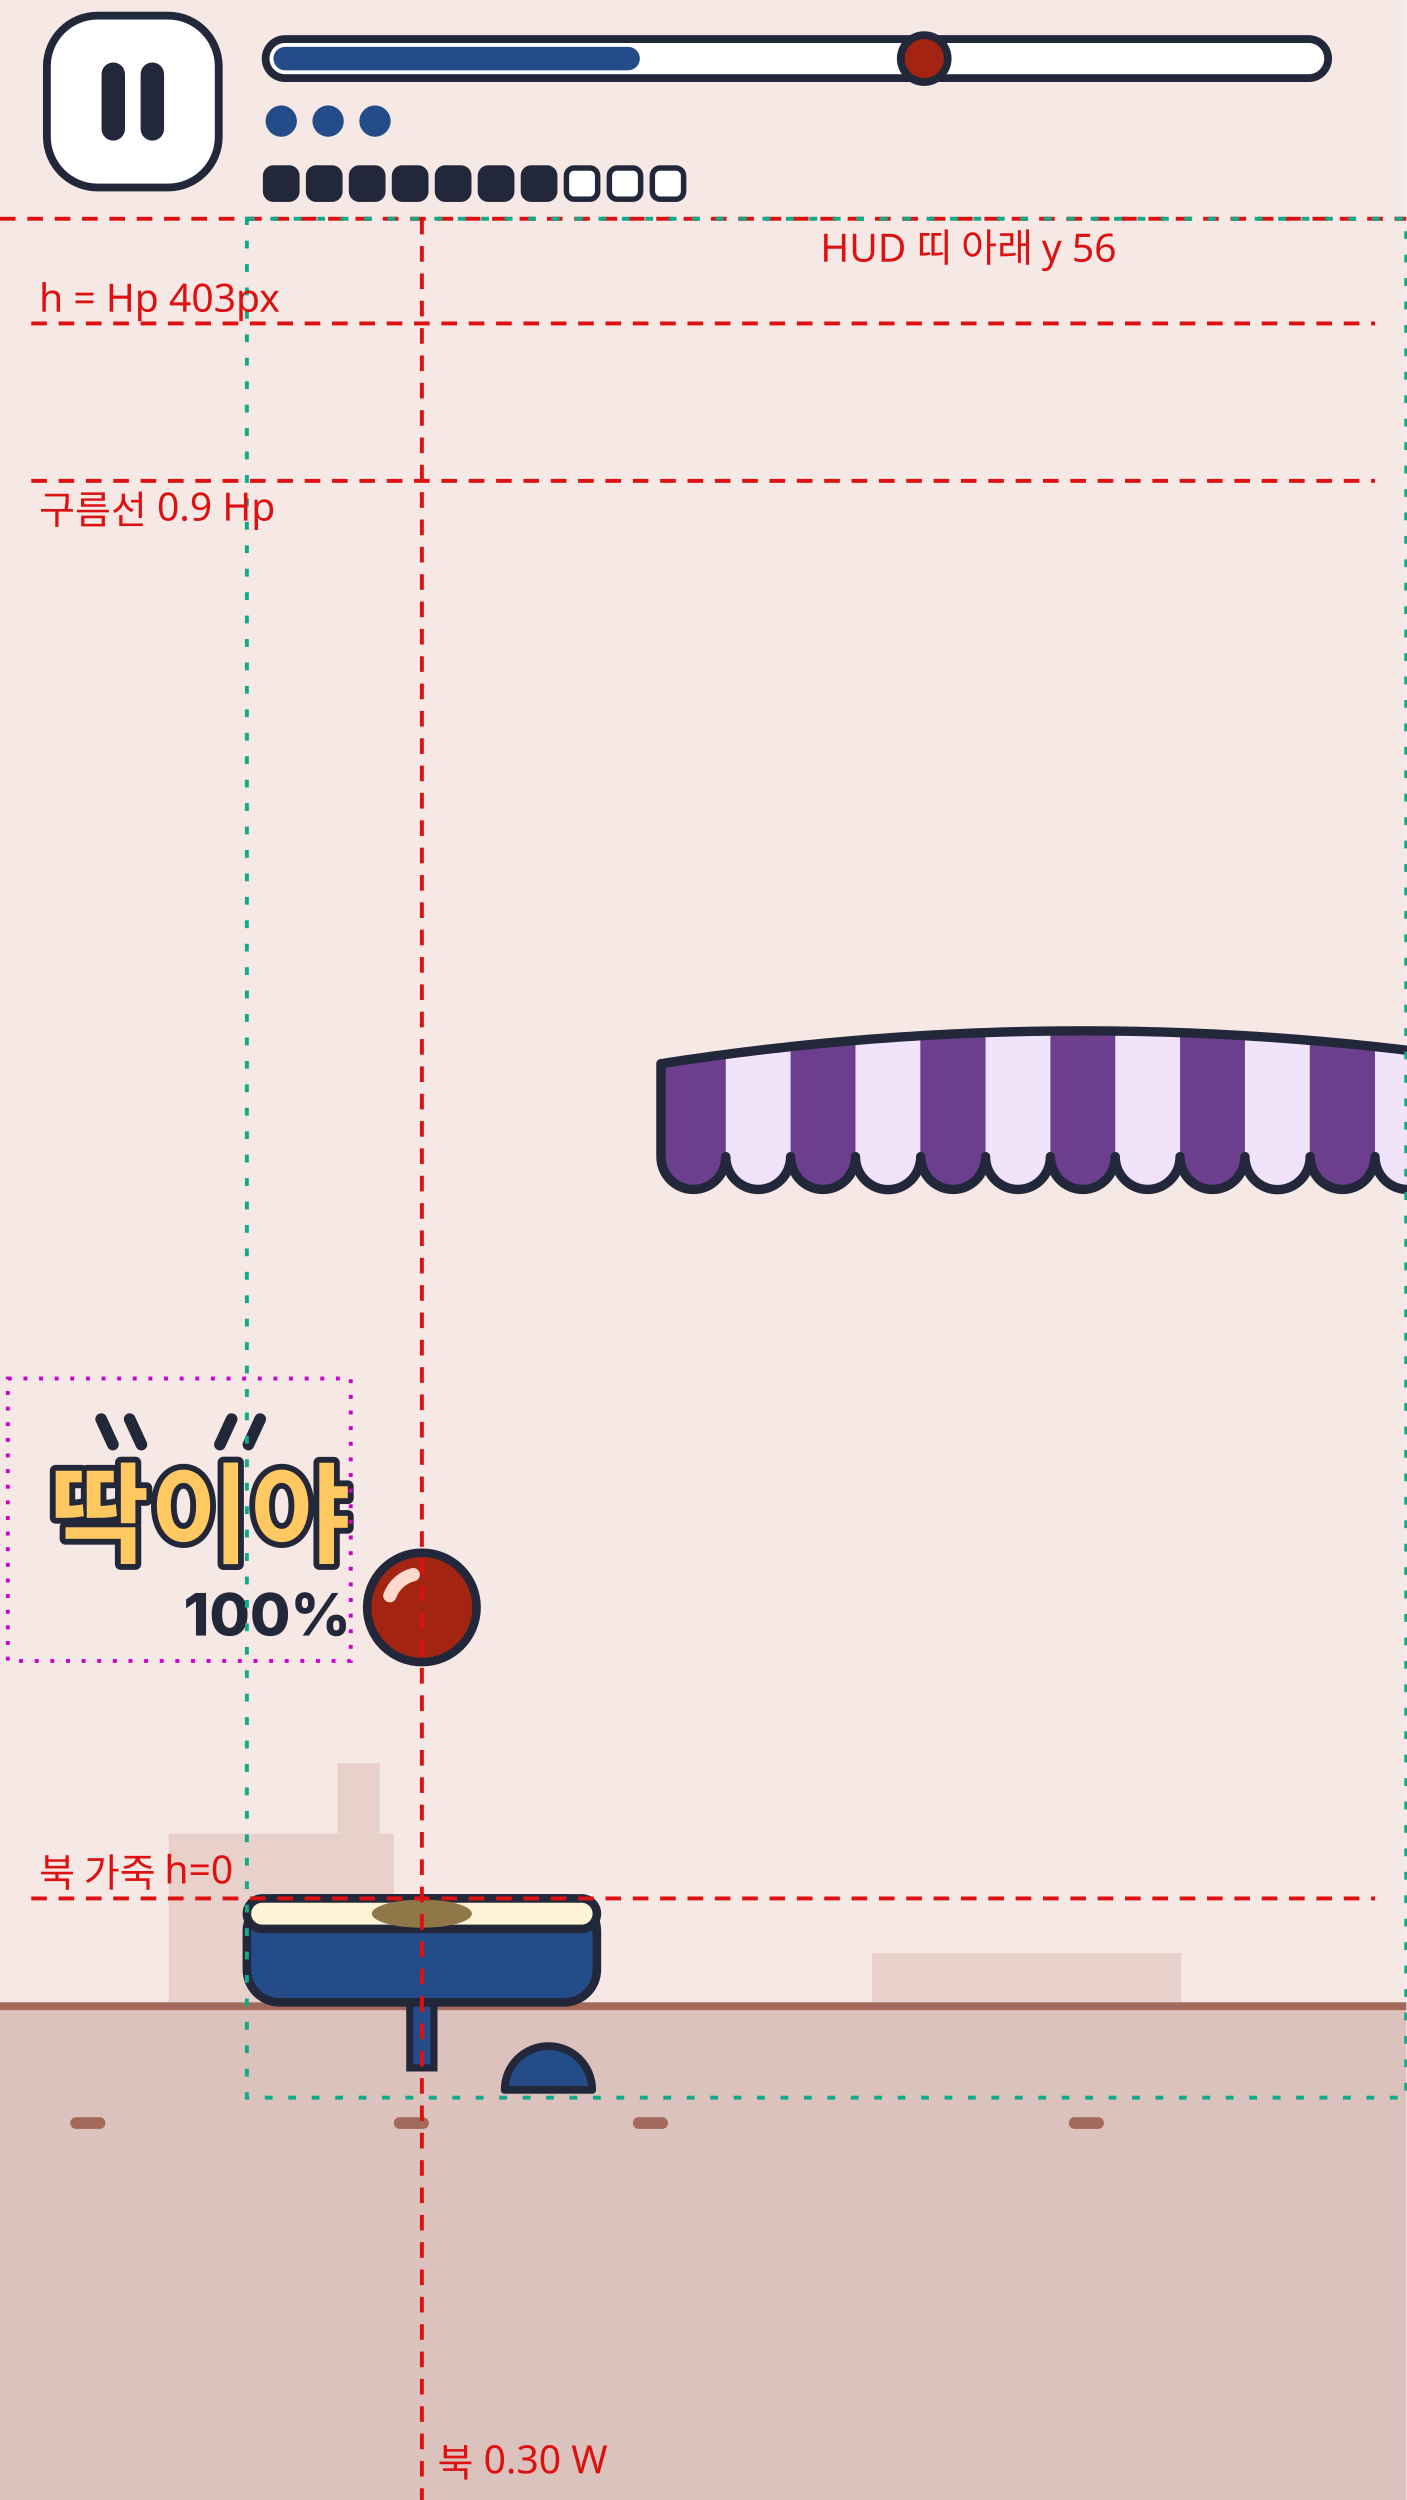
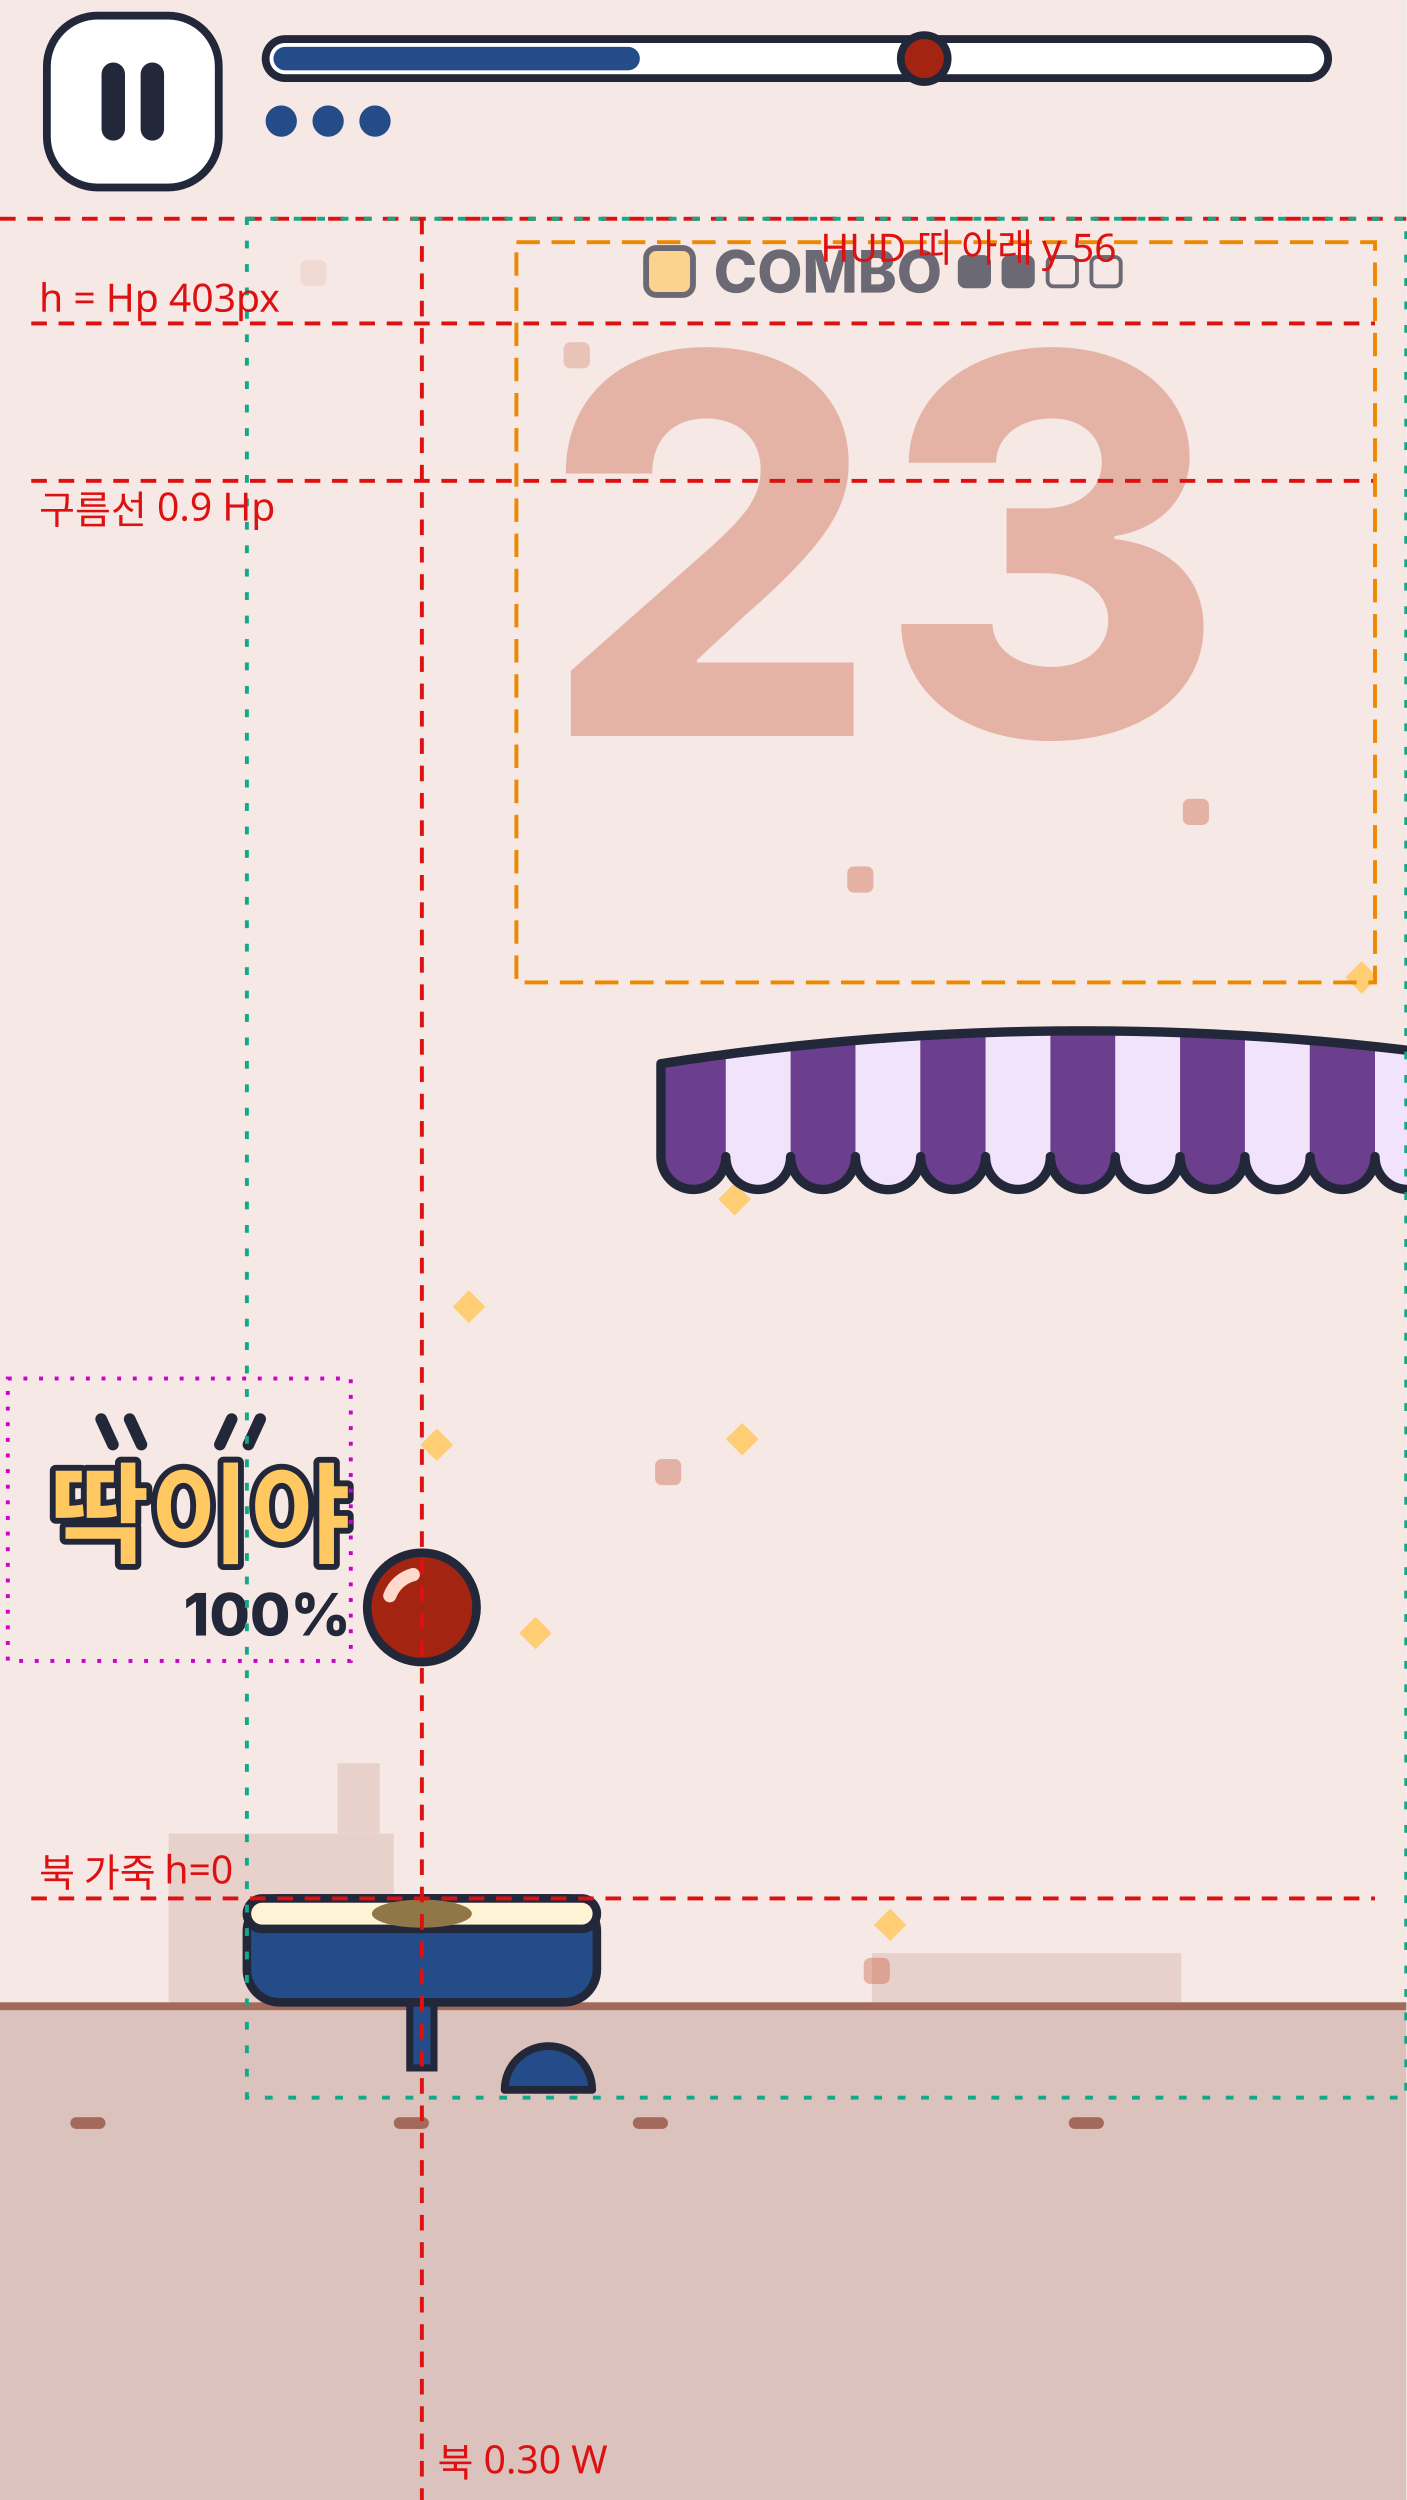
<svg xmlns="http://www.w3.org/2000/svg" viewBox="0 0 360 640" width="360" height="640">
  <rect width="360" height="640" fill="#F6E8E4" />
  <rect x="43.2" y="469.4" width="57.6" height="43.2" fill="#E9D1CB" />
  <rect x="86.4" y="451.4" width="10.8" height="18.0" fill="#E9D1CB" />
  <rect x="223.2" y="500.0" width="79.2" height="12.6" fill="#E9D1CB" />
+   <rect x="221.1" y="501.2" width="6.7" height="6.7" rx="1.7" fill="#C24E30" fill-opacity="0.35" />
+   <path d="M190.0 364.3L194.2 368.4L190.0 372.6L185.8 368.4Z" fill="#FFC861" fill-opacity="0.85" />
+   <rect x="302.8" y="204.5" width="6.7" height="6.7" rx="1.7" fill="#C24E30" fill-opacity="0.35" />
+   <path d="M137.1 413.9L141.2 418.1L137.1 422.2L132.9 418.1Z" fill="#FFC861" fill-opacity="0.85" />
+   <rect x="76.9" y="66.5" width="6.7" height="6.7" rx="1.7" fill="#C24E30" fill-opacity="0.09" />
+   <path d="M188.1 302.8L192.2 307.0L188.1 311.2L183.9 307.0Z" fill="#FFC861" fill-opacity="0.85" />
+   <rect x="167.7" y="373.5" width="6.7" height="6.7" rx="1.7" fill="#C24E30" fill-opacity="0.35" />
+   <path d="M120.0 330.3L124.2 334.5L120.0 338.7L115.9 334.5Z" fill="#FFC861" fill-opacity="0.85" />
+   <rect x="306.9" y="286.4" width="6.7" height="6.7" rx="1.7" fill="#C24E30" fill-opacity="0.35" />
+   <path d="M348.6 246.1L352.7 250.2L348.6 254.4L344.4 250.2Z" fill="#FFC861" fill-opacity="0.85" />
+   <rect x="216.9" y="221.8" width="6.7" height="6.7" rx="1.7" fill="#C24E30" fill-opacity="0.35" />
+   <path d="M227.9 488.6L232.0 492.8L227.9 496.9L223.7 492.8Z" fill="#FFC861" fill-opacity="0.85" />
+   <rect x="144.3" y="87.6" width="6.7" height="6.7" rx="1.7" fill="#C24E30" fill-opacity="0.24" />
+   <path d="M111.8 365.7L116.0 369.9L111.8 374.0L107.6 369.9Z" fill="#FFC861" fill-opacity="0.85" />
+   <text x="226.2" y="188.4" text-anchor="middle" font-family="system-ui, -apple-system, 'Segoe UI', 'Apple SD Gothic Neo', 'Malgun Gothic', 'Noto Sans KR', sans-serif" font-weight="800" font-size="135" fill="#C24E30" fill-opacity="0.34">23</text>
+   <g opacity="0.66">
+     <rect x="165.4" y="63.5" width="12.0" height="12.0" rx="2.6" fill="#FFC861" stroke="#23273A" stroke-width="1.5" />
+     <text x="182.7" y="74.9" font-family="system-ui, -apple-system, 'Segoe UI', 'Apple SD Gothic Neo', 'Malgun Gothic', 'Noto Sans KR', sans-serif" font-weight="800" font-size="15" fill="#23273A">COMBO</text>
+     <rect x="245.7" y="65.8" width="7.5" height="7.5" rx="1.5" fill="#23273A" stroke="#23273A" stroke-width="1" />
+     <rect x="256.9" y="65.8" width="7.5" height="7.5" rx="1.5" fill="#23273A" stroke="#23273A" stroke-width="1" />
+     <rect x="268.2" y="65.8" width="7.5" height="7.5" rx="1.5" fill="none" stroke="#23273A" stroke-width="1" />
+     <rect x="279.4" y="65.8" width="7.5" height="7.5" rx="1.5" fill="none" stroke="#23273A" stroke-width="1" />
+   </g>
  <rect x="0" y="512.6" width="360" height="127.4" fill="#DCC2BC" />
  <rect x="0" y="512.6" width="360" height="2" fill="#A36A5C" />
  <rect x="18.0" y="542.0" width="9.0" height="3" rx="1.5" fill="#A36A5C" />
  <rect x="100.8" y="542.0" width="9.0" height="3" rx="1.5" fill="#A36A5C" />
  <rect x="162.0" y="542.0" width="9.0" height="3" rx="1.5" fill="#A36A5C" />
  <rect x="273.6" y="542.0" width="9.0" height="3" rx="1.5" fill="#A36A5C" />
  <rect x="104.9" y="510.6" width="6.2" height="18.8" fill="#234C88" stroke="#23273A" stroke-width="1.8" />
  <rect x="63.2" y="486" width="89.6" height="26.6" rx="8.4" fill="#234C88" stroke="#23273A" stroke-width="2.2" />
  <rect x="63.2" y="486" width="89.6" height="7.8" rx="3.9" fill="#FFF3D6" stroke="#23273A" stroke-width="2.2" />
  <path d="M129.2 535 A11.2 11.2 0 0 1 151.6 535 Z" fill="#234C88" stroke="#23273A" stroke-width="2" stroke-linejoin="round" />
  <ellipse cx="108" cy="489.9" rx="12.8" ry="3.6" fill="#8F7748" />
  <ellipse cx="108" cy="411.5" rx="14" ry="14" fill="#A42412" stroke="#23273A" stroke-width="2.2" />
  <path d="M99.8 408.5 A8.7 8.7 0 0 1 105.8 403.1" fill="none" stroke="#FFD9CC" stroke-width="3.4" stroke-linecap="round" />
  <clipPath id="rf0">
    <path d="M169.2 296.1 L169.2 272.3 Q277.2 255.5 385.2 272.3 L385.2 296.1 A8.3 8.4 0 0 1 368.6 296.1 A8.3 8.4 0 0 1 352 296.1 A8.3 8.4 0 0 1 335.4 296.1 A8.3 8.4 0 0 1 318.7 296.1 A8.3 8.4 0 0 1 302.1 296.1 A8.3 8.4 0 0 1 285.5 296.1 A8.3 8.4 0 0 1 268.9 296.1 A8.3 8.4 0 0 1 252.3 296.1 A8.3 8.4 0 0 1 235.7 296.1 A8.3 8.4 0 0 1 219 296.1 A8.3 8.4 0 0 1 202.4 296.1 A8.3 8.4 0 0 1 185.8 296.1 A8.3 8.4 0 0 1 169.2 296.1 Z" />
  </clipPath>
  <path d="M169.2 296.1 L169.2 272.3 Q277.2 255.5 385.2 272.3 L385.2 296.1 A8.3 8.4 0 0 1 368.6 296.1 A8.3 8.4 0 0 1 352 296.1 A8.3 8.4 0 0 1 335.4 296.1 A8.3 8.4 0 0 1 318.7 296.1 A8.3 8.4 0 0 1 302.1 296.1 A8.3 8.4 0 0 1 285.5 296.1 A8.3 8.4 0 0 1 268.9 296.1 A8.3 8.4 0 0 1 252.3 296.1 A8.3 8.4 0 0 1 235.7 296.1 A8.3 8.4 0 0 1 219 296.1 A8.3 8.4 0 0 1 202.4 296.1 A8.3 8.4 0 0 1 185.8 296.1 A8.3 8.4 0 0 1 169.2 296.1 Z" fill="#6B3E8E" />
  <g clip-path="url(#rf0)">
    <rect x="185.8" y="235.9" width="16.6" height="96.6" fill="#F1E4FA" />
    <rect x="219" y="235.9" width="16.6" height="96.6" fill="#F1E4FA" />
    <rect x="252.3" y="235.9" width="16.6" height="96.6" fill="#F1E4FA" />
    <rect x="285.5" y="235.9" width="16.6" height="96.6" fill="#F1E4FA" />
    <rect x="318.7" y="235.9" width="16.6" height="96.6" fill="#F1E4FA" />
    <rect x="352" y="235.9" width="16.6" height="96.6" fill="#F1E4FA" />
  </g>
  <path d="M169.2 296.1 L169.2 272.3 Q277.2 255.5 385.2 272.3 L385.2 296.1 A8.3 8.4 0 0 1 368.6 296.1 A8.3 8.4 0 0 1 352 296.1 A8.3 8.4 0 0 1 335.4 296.1 A8.3 8.4 0 0 1 318.7 296.1 A8.3 8.4 0 0 1 302.1 296.1 A8.3 8.4 0 0 1 285.5 296.1 A8.3 8.4 0 0 1 268.9 296.1 A8.3 8.4 0 0 1 252.3 296.1 A8.3 8.4 0 0 1 235.7 296.1 A8.3 8.4 0 0 1 219 296.1 A8.3 8.4 0 0 1 202.4 296.1 A8.3 8.4 0 0 1 185.8 296.1 A8.3 8.4 0 0 1 169.2 296.1 Z" fill="none" stroke="#23273A" stroke-width="2.4" stroke-linejoin="round" />
  <line x1="36.2" y1="369.8" x2="33.2" y2="363.3" stroke="#23273A" stroke-width="3" stroke-linecap="round" />
  <line x1="56.3" y1="369.8" x2="59.3" y2="363.3" stroke="#23273A" stroke-width="3" stroke-linecap="round" />
  <line x1="28.9" y1="369.8" x2="25.9" y2="363.3" stroke="#23273A" stroke-width="3" stroke-linecap="round" />
  <line x1="63.6" y1="369.8" x2="66.6" y2="363.3" stroke="#23273A" stroke-width="3" stroke-linecap="round" />
  <text x="89.8" y="397.9" text-anchor="end" font-family="system-ui, -apple-system, 'Segoe UI', 'Apple SD Gothic Neo', 'Malgun Gothic', 'Noto Sans KR', sans-serif" font-weight="800" font-size="28" fill="#FFC861" stroke="#23273A" stroke-width="3" stroke-linejoin="round" paint-order="stroke">딱이야</text>
  <text x="89.8" y="418.7" text-anchor="end" font-family="system-ui, -apple-system, 'Segoe UI', 'Apple SD Gothic Neo', 'Malgun Gothic', 'Noto Sans KR', sans-serif" font-weight="800" font-size="15" fill="#23273A">100%</text>
  <rect x="68" y="10" width="272" height="10" rx="5" fill="#FFFFFF" stroke="#23273A" stroke-width="2" />
  <rect x="70" y="12" width="93.8" height="6" rx="3" fill="#234C88" />
  <circle cx="236.6" cy="15" r="6" fill="#A42412" stroke="#23273A" stroke-width="2" />
  <circle cx="72" cy="31" r="4" fill="#234C88" />
  <circle cx="84" cy="31" r="4" fill="#234C88" />
  <circle cx="96" cy="31" r="4" fill="#234C88" />
-   <rect x="68" y="43" width="8" height="8" rx="2" fill="#23273A" stroke="#23273A" stroke-width="1.4" />
-   <rect x="79" y="43" width="8" height="8" rx="2" fill="#23273A" stroke="#23273A" stroke-width="1.4" />
-   <rect x="90" y="43" width="8" height="8" rx="2" fill="#23273A" stroke="#23273A" stroke-width="1.4" />
-   <rect x="101" y="43" width="8" height="8" rx="2" fill="#23273A" stroke="#23273A" stroke-width="1.4" />
-   <rect x="112" y="43" width="8" height="8" rx="2" fill="#23273A" stroke="#23273A" stroke-width="1.4" />
-   <rect x="123" y="43" width="8" height="8" rx="2" fill="#23273A" stroke="#23273A" stroke-width="1.4" />
-   <rect x="134" y="43" width="8" height="8" rx="2" fill="#23273A" stroke="#23273A" stroke-width="1.4" />
-   <rect x="145" y="43" width="8" height="8" rx="2" fill="#FFFFFF" stroke="#23273A" stroke-width="1.4" />
-   <rect x="156" y="43" width="8" height="8" rx="2" fill="#FFFFFF" stroke="#23273A" stroke-width="1.4" />
-   <rect x="167" y="43" width="8" height="8" rx="2" fill="#FFFFFF" stroke="#23273A" stroke-width="1.4" />
  <rect x="12" y="4" width="44" height="44" rx="13" fill="#FFFFFF" stroke="#23273A" stroke-width="2" />
  <rect x="26" y="16" width="6" height="20" rx="3" fill="#23273A" />
  <rect x="36" y="16" width="6" height="20" rx="3" fill="#23273A" />
  <g stroke="#D11" stroke-width="1" fill="none" stroke-dasharray="4 3">
    <line x1="0" y1="56" x2="360" y2="56" />
    <line x1="8" y1="486" x2="352" y2="486" />
    <line x1="8" y1="82.8" x2="352" y2="82.8" />
    <line x1="8" y1="123.1" x2="352" y2="123.1" />
    <line x1="108" y1="56" x2="108" y2="640" />
    <rect x="63.2" y="56" width="296.8" height="481.0" stroke="#1A8" stroke-dasharray="2 4" />
+     <rect x="132.2" y="62.0" width="219.8" height="189.5" stroke="#E80" stroke-dasharray="6 3" />
    <rect x="2" y="352.9" width="87.8" height="72.3" stroke="#C0C" stroke-dasharray="1 3" />
  </g>
  <g font-family="sans-serif" font-size="10" fill="#D11">
    <text x="210" y="67">HUD 띠 아래 y 56</text>
    <text x="10" y="483">북 가죽 h=0</text>
    <text x="10" y="79.8">h = Hp 403px</text>
    <text x="10" y="134.1">구름선 0.9 Hp</text>
    <text x="112" y="634">북 0.30 W</text>
  </g>
</svg>
